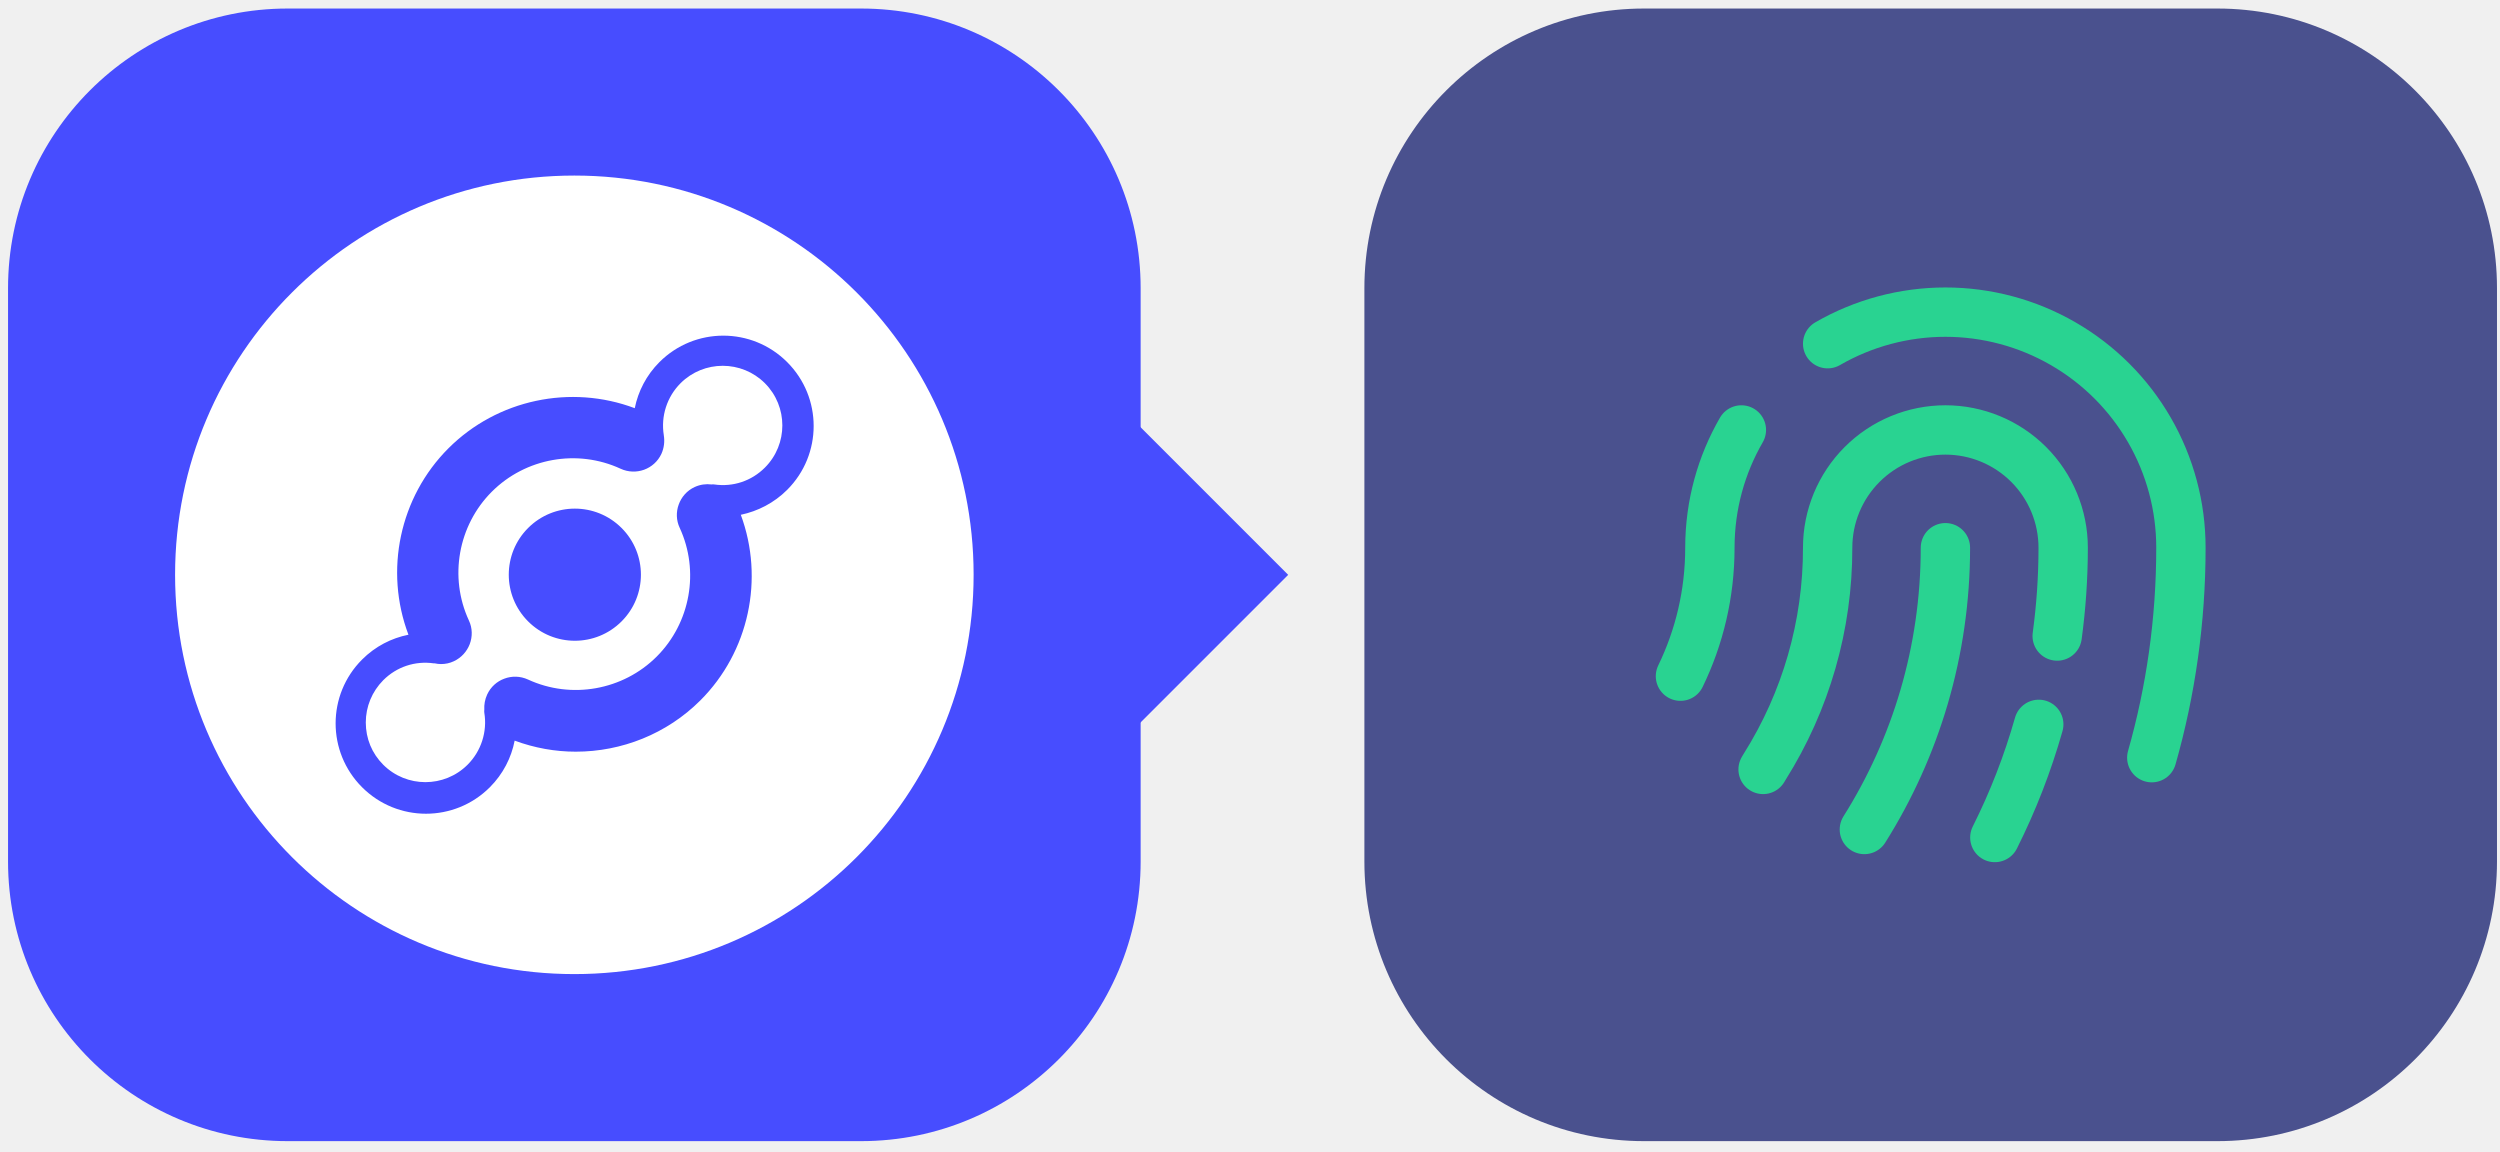
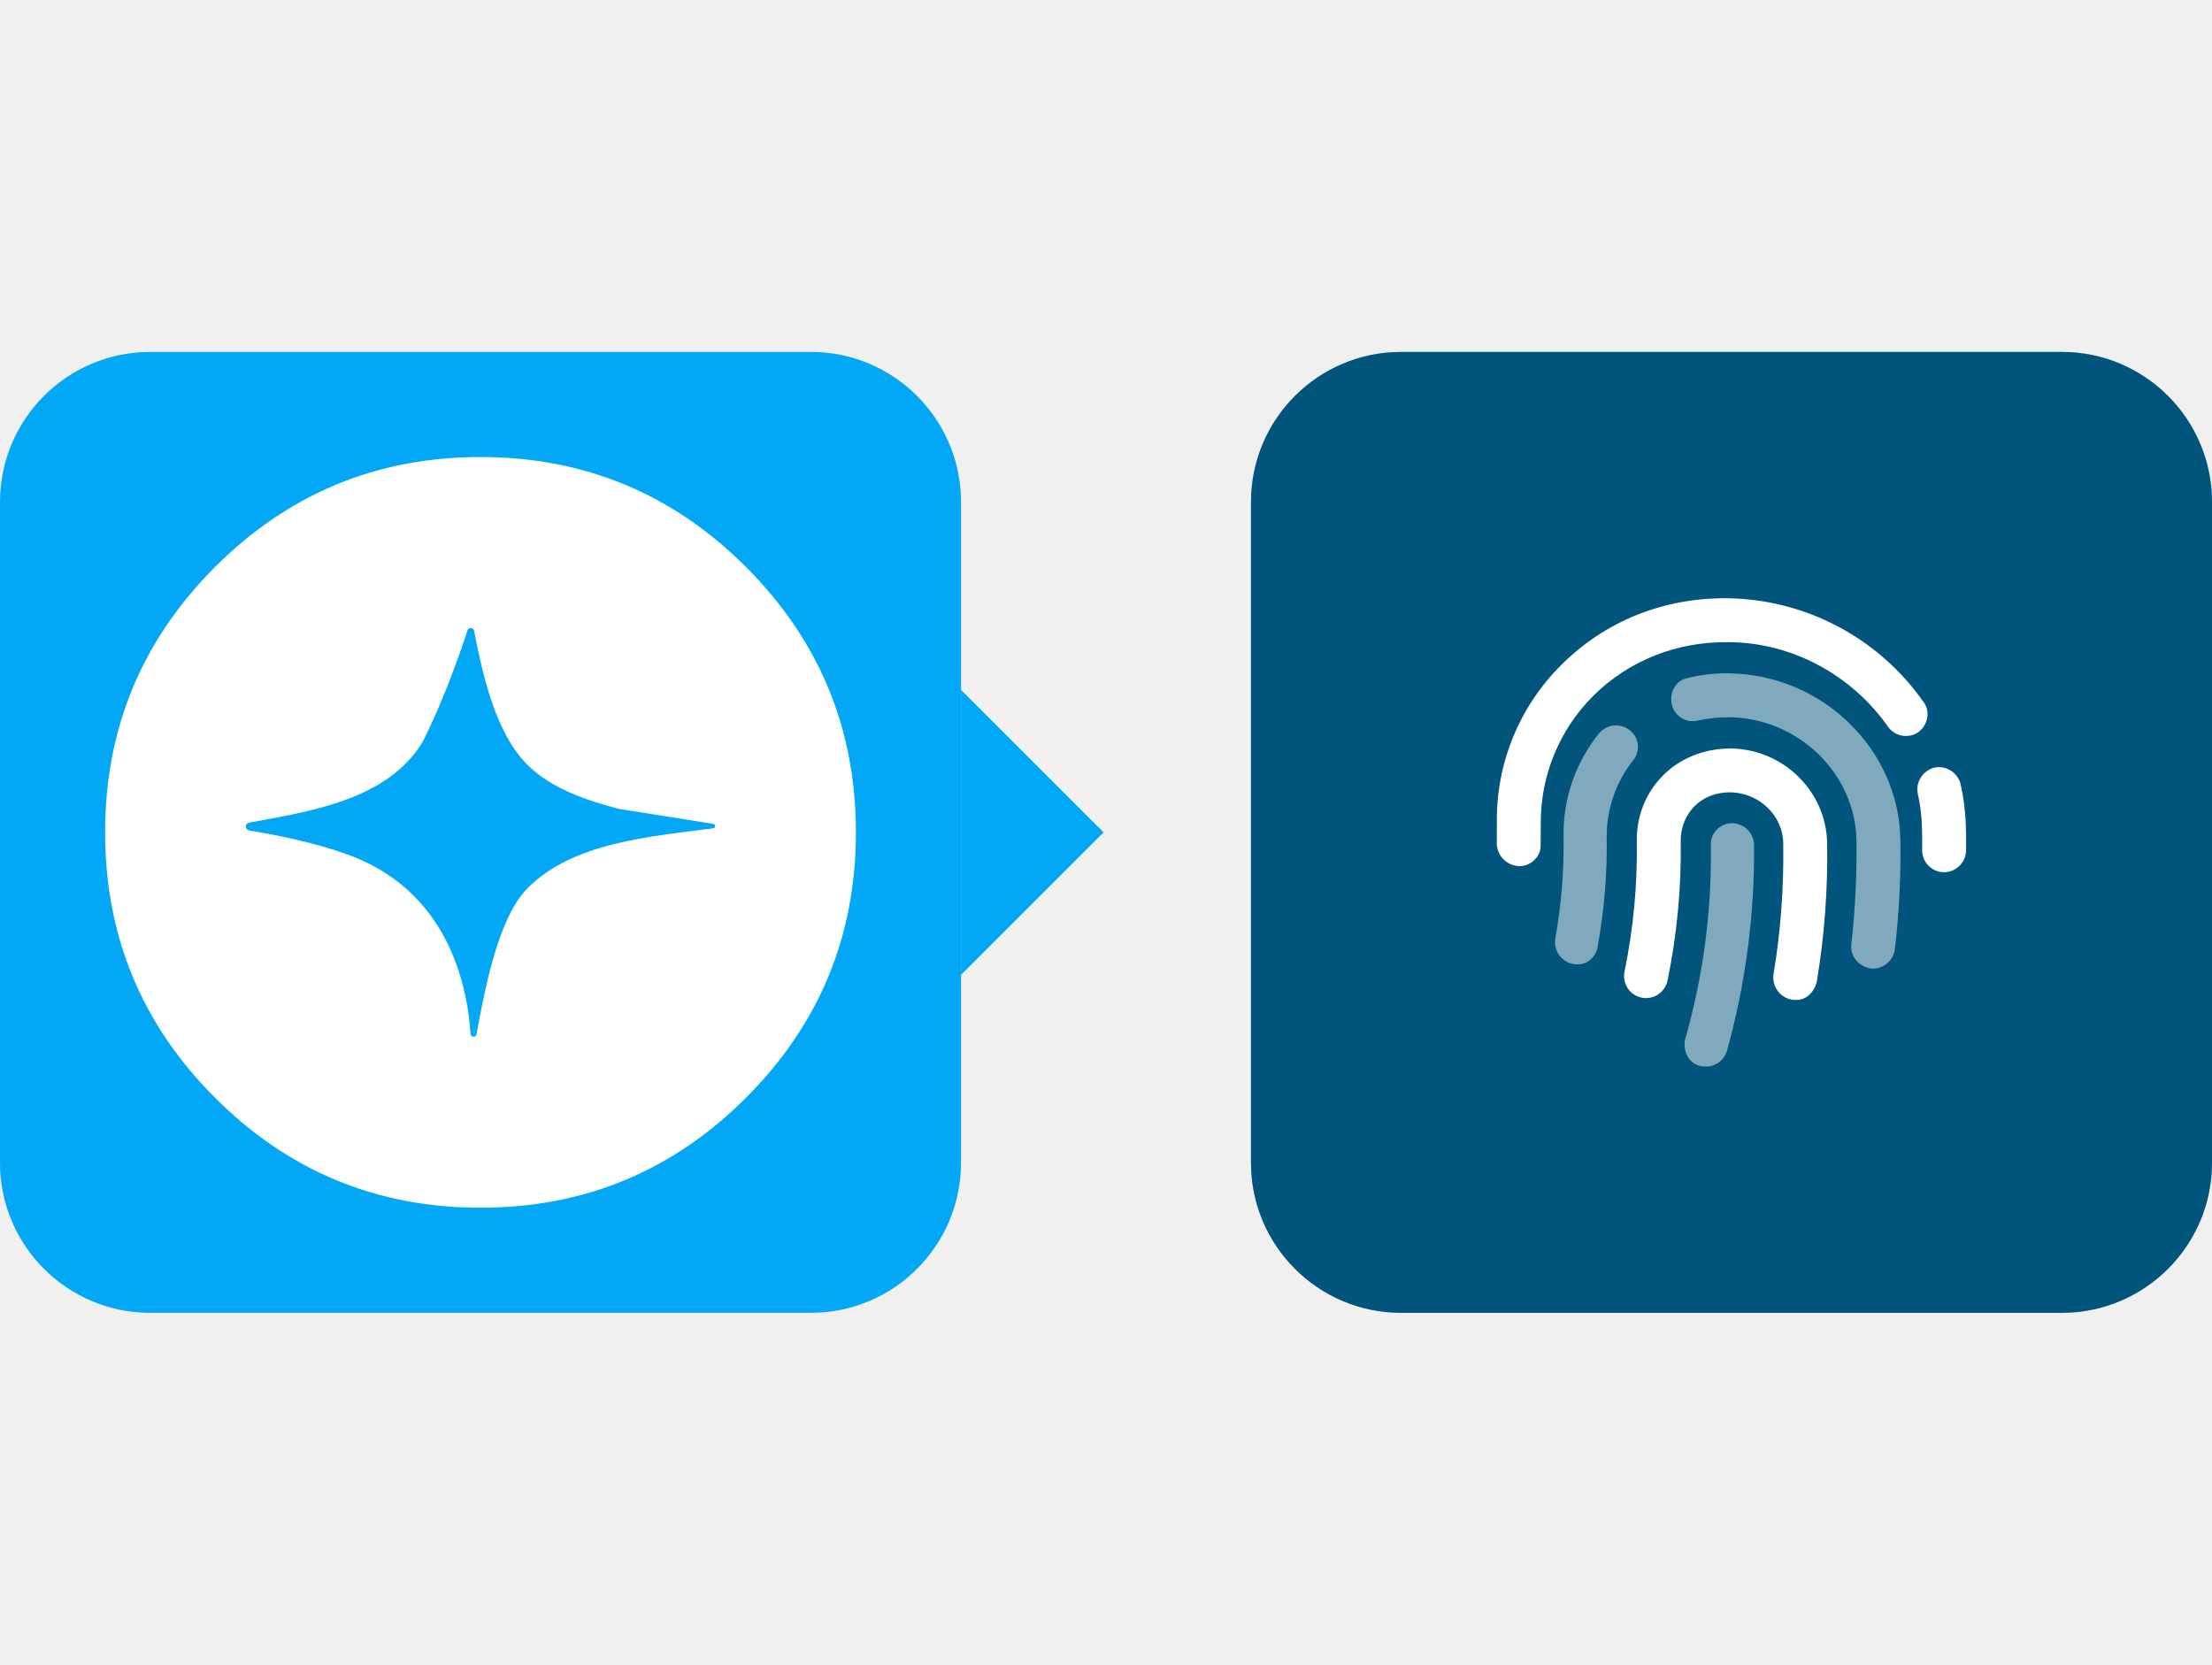
- <svg xmlns="http://www.w3.org/2000/svg" width="152" height="70" viewBox="0 0 152 70" fill="none">
-   <rect x="82.955" y="0.519" width="68.862" height="68.862" rx="17" fill="#4A518E" />
-   <rect x="0.489" y="0.519" width="68.862" height="68.862" rx="17" fill="#474DFF" />
-   <path d="M118.281 33.301C118.281 39.596 116.475 45.471 113.353 50.433M107.196 46.781L107.292 46.62C109.803 42.632 111.13 38.014 111.121 33.301C111.121 31.402 111.875 29.581 113.218 28.238C114.561 26.896 116.382 26.141 118.281 26.141C120.18 26.141 122.001 26.896 123.344 28.238C124.686 29.581 125.441 31.402 125.441 33.301C125.441 35.121 125.315 36.915 125.077 38.671M121.286 50.921C122.391 48.717 123.285 46.413 123.957 44.041M130.828 46.067C131.983 42.011 132.6 37.728 132.6 33.301C132.601 30.787 131.94 28.317 130.683 26.14C129.427 23.963 127.619 22.155 125.442 20.898C123.265 19.64 120.795 18.978 118.282 18.978C115.768 18.978 113.298 19.64 111.121 20.897M102.171 41.112C103.317 38.752 103.961 36.101 103.961 33.301C103.961 30.693 104.659 28.248 105.876 26.141" stroke="#29D391" stroke-width="3" stroke-linecap="round" stroke-linejoin="round" />
-   <rect x="67.352" y="23.981" width="15.512" height="15.512" transform="rotate(45 67.3517 23.9812)" fill="#474DFF" />
-   <path d="M41.377 23.301C42.791 21.887 45.093 21.887 46.507 23.301C47.92 24.715 47.92 27.016 46.507 28.429C45.688 29.248 44.567 29.619 43.429 29.455C43.377 29.446 43.317 29.446 43.265 29.455C42.929 29.412 42.576 29.455 42.239 29.61C41.765 29.826 41.429 30.222 41.265 30.679C41.102 31.127 41.11 31.636 41.326 32.093C42.541 34.721 41.981 37.867 39.929 39.919C37.877 41.97 34.731 42.53 32.102 41.315C31.627 41.099 31.119 41.091 30.662 41.263C30.214 41.427 29.834 41.763 29.619 42.228C29.481 42.53 29.429 42.84 29.446 43.151C29.438 43.211 29.438 43.271 29.446 43.332C29.636 44.487 29.257 45.667 28.429 46.495C27.015 47.908 24.714 47.908 23.3 46.495C22.61 45.805 22.24 44.9 22.24 43.926C22.24 42.961 22.619 42.047 23.3 41.358C24.119 40.539 25.24 40.169 26.378 40.332C26.395 40.332 26.412 40.332 26.438 40.332C26.558 40.358 26.679 40.375 26.808 40.375C27.076 40.375 27.343 40.324 27.593 40.203C28.058 39.987 28.386 39.608 28.558 39.169C28.731 38.712 28.731 38.195 28.507 37.721C27.291 35.092 27.852 31.946 29.903 29.895C31.955 27.843 35.102 27.283 37.731 28.498C38.196 28.714 38.714 28.722 39.162 28.559C39.61 28.395 39.998 28.059 40.214 27.593C40.377 27.231 40.42 26.843 40.36 26.473V26.464C40.17 25.309 40.55 24.128 41.377 23.301ZM37.791 37.781C39.36 36.212 39.36 33.67 37.791 32.101C36.222 30.532 33.679 30.532 32.11 32.101C30.541 33.67 30.541 36.212 32.11 37.781C33.679 39.35 36.222 39.35 37.791 37.781ZM34.92 10.674C48.325 10.674 59.196 21.543 59.196 34.945C59.196 48.348 48.334 59.225 34.92 59.225C21.507 59.225 10.645 48.357 10.645 34.945C10.645 21.534 21.515 10.674 34.92 10.674ZM47.86 29.782C50.007 27.636 50.007 24.163 47.86 22.017C45.714 19.871 42.239 19.871 40.093 22.017C39.3 22.81 38.8 23.792 38.593 24.818C34.705 23.353 30.239 24.284 27.265 27.257C24.291 30.231 23.36 34.695 24.834 38.591C23.8 38.798 22.817 39.298 22.015 40.1C19.869 42.246 19.869 45.719 22.015 47.865C24.162 50.011 27.636 50.011 29.783 47.865C30.584 47.064 31.093 46.064 31.291 45.03C32.498 45.478 33.757 45.702 35.007 45.702C37.791 45.702 40.541 44.625 42.584 42.582C45.541 39.626 46.481 35.187 45.041 31.299C46.067 31.084 47.058 30.584 47.86 29.782Z" fill="white" />
+ <svg xmlns="http://www.w3.org/2000/svg" id="body_1" width="93" height="70">
+   <defs>
+     <clipPath id="1">
+       <path clip-rule="evenodd" d="M-31.76 673.53L1210.24 673.53L1210.24 2881.53L-31.76 2881.53z" />
+     </clipPath>
+   </defs>
+   <g transform="matrix(0.07891522 0 0 0.07891522 -0 14.79771)">
+     <path d="M0 80C 0 35.817 35.817 0 80 0L80 0L432 0C 476.183 0 512 35.817 512 80L512 80L512 432C 512 476.183 476.183 512 432 512L432 512L80 512C 35.817 512 0 476.183 0 432L0 432L0 80z" stroke="none" fill="#02A8F5" fill-rule="nonzero" />
+     <path d="M666.48 80C 666.48 35.817 702.297 0 746.48 0L746.48 0L1098.48 0C 1142.663 0 1178.48 35.817 1178.48 80L1178.48 80L1178.48 432C 1178.48 476.183 1142.663 512 1098.48 512L1098.48 512L746.48 512C 702.297 512 666.48 476.183 666.48 432L666.48 432L666.48 80z" stroke="none" fill="#02A8F5" fill-rule="nonzero" />
+     <g>
+       <path d="M666.48 80C 666.48 35.817 702.297 0 746.48 0L746.48 0L1098.48 0C 1142.663 0 1178.48 35.817 1178.48 80L1178.48 80L1178.48 432C 1178.48 476.183 1142.663 512 1098.48 512L1098.48 512L746.48 512C 702.297 512 666.48 476.183 666.48 432L666.48 432L666.48 80z" stroke="none" fill="#000000" fill-rule="nonzero" fill-opacity="0.498" />
+     </g>
+     <path d="M456 256C 456 311.228 436.474 358.369 397.421 397.421C 358.369 436.474 311.228 456 256 456C 200.772 456 153.631 436.474 114.579 397.421C 75.526 358.369 56 311.228 56 256C 56 200.772 75.526 153.631 114.579 114.579C 153.631 75.526 200.772 56 256 56C 311.228 56 358.369 75.526 397.421 114.579C 436.474 153.631 456 200.772 456 256C 456 258.327 455.959 260.654 455.878 262.98" stroke="none" fill="#FFFFFF" fill-rule="nonzero" />
+     <path d="M250.68 363.39C 250.734 364.185 251.365 364.819 252.16 364.877C 252.955 364.935 253.671 364.399 253.84 363.62C 258.58 338.34 265.46 301.34 281.26 285.54C 305.52 261.28 346.36 258.24 379.98 253.84C 380.562 253.747 380.991 253.245 380.991 252.655C 380.991 252.065 380.562 251.563 379.98 251.47L379.98 251.47L329.66 243.47C 312.51 238.94 293.78 232.74 281 220C 264.08 203.07 257.31 172.84 252.57 148.58C 252.418 147.767 251.735 147.16 250.909 147.106C 250.084 147.051 249.327 147.564 249.07 148.35C 245.24 160.2 236.44 185.47 225.15 207.81C 206.42 238.81 165.15 244.81 132.75 250.81C 131.722 250.97 130.964 251.855 130.964 252.895C 130.964 253.935 131.722 254.82 132.75 254.98C 149.11 257.69 167.39 261.53 183.07 267.06C 238.38 285.77 249 337 250.68 363.39z" stroke="none" fill="#02A8F5" fill-rule="nonzero" />
+     <path d="M587.94 256L512 331.94L512 180.06L587.94 256L587.94 256" stroke="none" fill="#02A8F5" fill-rule="nonzero" />
+     <path d="M922.73 251.13C 919.741 251.122 916.873 252.306 914.759 254.419C 912.646 256.533 911.462 259.401 911.47 262.39C 912.057 297.231 907.518 331.969 898 365.49C 896.26 370.7 898.65 380.79 908.84 380.79C 914.085 380.797 918.692 377.31 920.11 372.26C 930.004 336.637 934.845 299.8 934.49 262.83C 934.485 259.718 933.242 256.736 931.036 254.541C 928.83 252.347 925.842 251.119 922.73 251.13zM868.38 201.65C 863.358 197.552 855.966 198.295 851.86 203.31C 839.405 218.757 832.734 238.069 833 257.91C 833.319 276.222 831.852 294.522 828.62 312.55C 827.59 318.862 831.732 324.859 838 326.13C 847.81 327.84 851.22 318.89 851.21 316.69C 854.728 297.169 856.332 277.352 856 257.52C 856.129 243.252 860.923 229.418 869.65 218.13C 871.777 215.826 872.848 212.74 872.607 209.613C 872.366 206.487 870.835 203.601 868.38 201.65zM921.27 171.26C 913.899 171.119 906.541 171.936 899.38 173.69C 893.11 174.69 889.21 181.06 890.67 187.77C 891.306 190.753 893.119 193.353 895.698 194.981C 898.277 196.61 901.403 197.128 904.37 196.42C 909.957 195.22 915.656 194.623 921.37 194.64C 958.1 195.18 988.44 224.64 989.07 260.25C 989.307 278.746 988.392 297.238 986.33 315.62C 985.6 322.02 990.23 327.37 996.63 328.54C 1003 329.127 1008.698 324.581 1009.54 318.24C 1011.795 298.879 1012.774 279.39 1012.47 259.9C 1011.69 211.79 971 172 921.27 171.26z" stroke="none" fill="#FFFFFF" fill-rule="nonzero" fill-opacity="0.498" />
+     <path d="M922.29 211.31C 892.02 211.21 871.6 234.22 872.04 260.59C 872.404 283.912 870.218 307.203 865.52 330.05C 864.599 334.171 865.97 338.469 869.108 341.296C 872.246 344.122 876.664 345.038 880.667 343.692C 884.669 342.346 887.637 338.948 888.43 334.8C 893.451 310.414 895.799 285.554 895.43 260.66C 895.24 247.52 904.7 234.61 921.95 234.66C 937.24 234.91 949.85 247.03 950.04 261.72C 950.437 285.145 948.703 308.559 944.86 331.67C 943.971 338.026 948.24 343.956 954.55 345.13C 964.23 346.71 967.55 337.76 967.95 335.44C 972 311.106 973.838 286.456 973.44 261.79C 973 234.12 950.08 211.7 922.29 211.31zM1044.59 230.46C 1043.1 224.209 1036.95 220.241 1030.64 221.46C 1024.74 222.87 1020.34 229.14 1021.74 235.41C 1024.06 245.89 1024.12 253.69 1024.06 265.41C 1023.993 271.868 1029.172 277.159 1035.63 277.23C 1042.082 277.225 1047.341 272.051 1047.45 265.6C 1047.52 254.93 1047.62 244.21 1044.59 230.46zM1024.59 186.25C 1000.711 152.343 962.056 131.901 920.59 131.25C 886.59 130.82 855.17 143.36 831.77 166.81C 809.276 189.158 796.892 219.727 797.49 251.43L797.49 251.43L797.43 261.91C 797.565 268.395 802.701 273.666 809.18 273.97C 809.299 274.01 809.425 274.027 809.55 274.02C 815.45 274.02 821.06 268.97 820.81 262.63L820.81 262.63L820.87 251.12C 820.751 225.72 830.784 201.325 848.74 183.36C 867.68 164.47 893.27 154.3 920.74 154.66C 954.56 154.71 986.4 172.02 1005.85 199.66C 1007.625 202.201 1010.338 203.932 1013.391 204.468C 1016.444 205.005 1019.585 204.304 1022.12 202.52C 1027.05 198.78 1028.75 191.56 1024.61 186.25z" stroke="none" fill="#FFFFFF" fill-rule="nonzero" />
+     <g clip-path="url(#1)">
+       <g>
+         <path d="M554.88 496.56L555.81 492.22L573.5 499.48L586.15 504.05L588.65 504.85L589.03 506.85L586.5 508.71L595.1 517.23L594.75 520.09L592.25 519.29L591.71 521.85L587.27 520.1L581.08 515.3L578.31 515.78L572.92 512.22L571.22 512.66L563.34 508.3L559.7 504L559.79 501.08L554.88 496.55L554.88 496.56z" stroke="none" fill="#FFFFFF" fill-rule="nonzero" fill-opacity="0.247" />
+         <path d="M586.15 504.05L573.5 499.48L555.81 492.22L554.88 496.56L550.88 500.25L553.11 502.33L550.25 505.73L545.39 497.21L542.39 488.81L539.6 486.88L536.11 486.94L532.73 482.74L532.48 478.94L530.27 479.27L529.13 475.82L526.13 469.82L524 468.58L528.34 462.03L530.51 453.14L535.14 447.71L543.3 442L547.94 444.06L551.33 446.92L554.78 445.79L566.27 457L562.33 475.4L567.74 477.63L569.2 475.8L573.05 475.29L577.92 471.29L584.27 467.84L583.16 474.28L592.09 477.53L589.25 490.82L586.15 504.05L586.15 504.05z" stroke="none" fill="#FFFFFF" fill-rule="nonzero" fill-opacity="0.247" />
+         <path d="M522.94 574.72L524.23 569.92L522.42 567.13L521.47 561.58L522.24 558L520.9 554.24L522.01 551.54L525.01 549.78L524.83 548.14L521.54 545L522.07 543.78L518.6 542.5L515.4 536.21L514 532.72L512.28 530.72L516.43 527.6L512.85 523.09L513.5 520.03L513.96 516.65L505.89 514.39L506.32 512.39L502.93 509.52L503.15 504.76L508.69 503.81L511.16 499.81L517.42 503.02L519.59 501.61L521.27 498.76L520.84 491.99L522.94 492.17L526.63 488.69L530.3 486.53L532.7 482.77L536.08 486.97L539.57 486.91L542.36 488.84L545.36 497.24L550.22 505.76L549.12 507.13L551.22 511.05L550.61 515.2L549.05 516.2L549.33 518.66L546.33 524.98L545.42 531.73L546.22 536.73L547.57 539.15L546 543.29L544.27 546.4L543.7 550.29L544.58 553.68L540.91 559.58L539.91 561.51L536 565L531.59 568L527.99 572.3L522.99 574.7L522.94 574.72z" stroke="none" fill="#FFFFFF" fill-rule="nonzero" fill-opacity="0.247" />
+         <path d="M522.94 574.72L521.42 573.06L518.12 571.06L512.02 570.82L507.22 565.82L501 562.28L494.12 559.47L489.66 559.06L482.31 557.22L481.31 554.59L474.53 551.27L470.08 550.85L466.65 546.91L462.25 546.24L459 547.68L456.19 543.34L458.39 539.27L462.15 537.93L464.41 533.61L463.08 529.85L469.39 521.57L467.84 518.84L473.93 515.33L481.93 510.33L487.93 508.67L494.5 504.19L503.28 499.39L505.45 501.72L502.45 503.22L503.2 504.72L502.98 509.48L506.37 512.35L505.94 514.35L514.01 516.61L513.55 519.99L512.9 523.05L516.48 527.56L512.33 530.68L514.05 532.68L515.44 536.19L518.64 542.48L522.11 543.76L521.58 544.98L524.92 548.1L525.1 549.74L522.1 551.5L520.99 554.2L522.33 557.96L521.56 561.54L522.51 567.09L524.32 569.88L523.03 574.68L522.94 574.72z" stroke="none" fill="#FFFFFF" fill-rule="nonzero" fill-opacity="0.247" />
+         <path d="M511.17 499.78L507.71 497.17L509.77 488.79L512.4 484L516.92 479.09L519.58 471.64L523.98 468.57L526.12 469.83L529.12 475.83L530.26 479.28L532.47 478.95L532.72 482.75L530.32 486.51L526.65 488.67L523 492.14L520.9 491.96L521.33 498.73L519.65 501.58L517.43 503L511.17 499.79L511.17 499.78z" stroke="none" fill="#FFFFFF" fill-rule="nonzero" fill-opacity="0.247" />
+       </g>
+     </g>
+   </g>
</svg>
